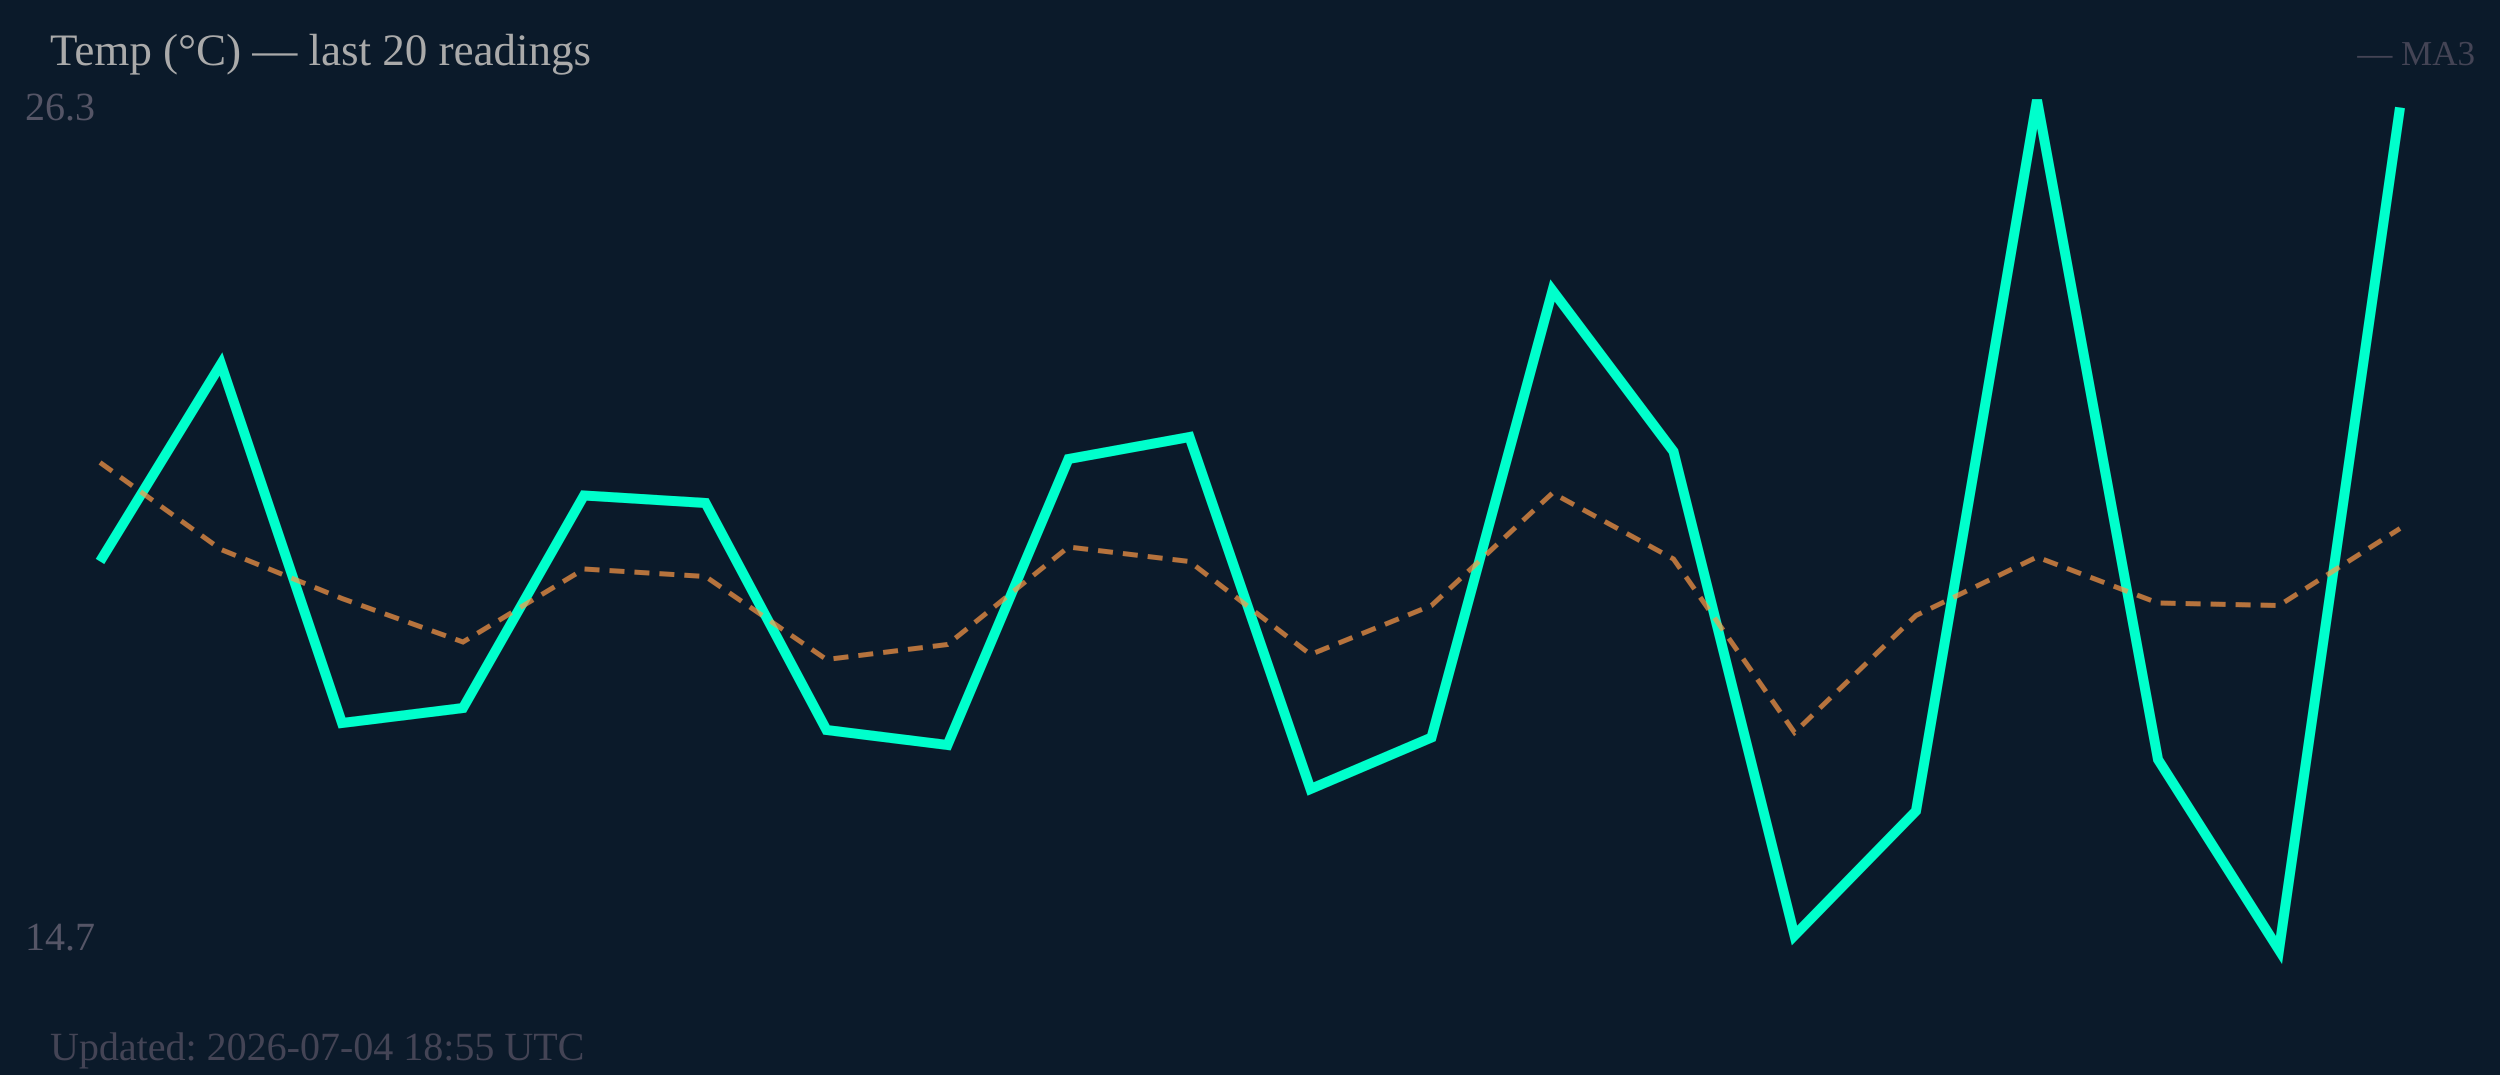
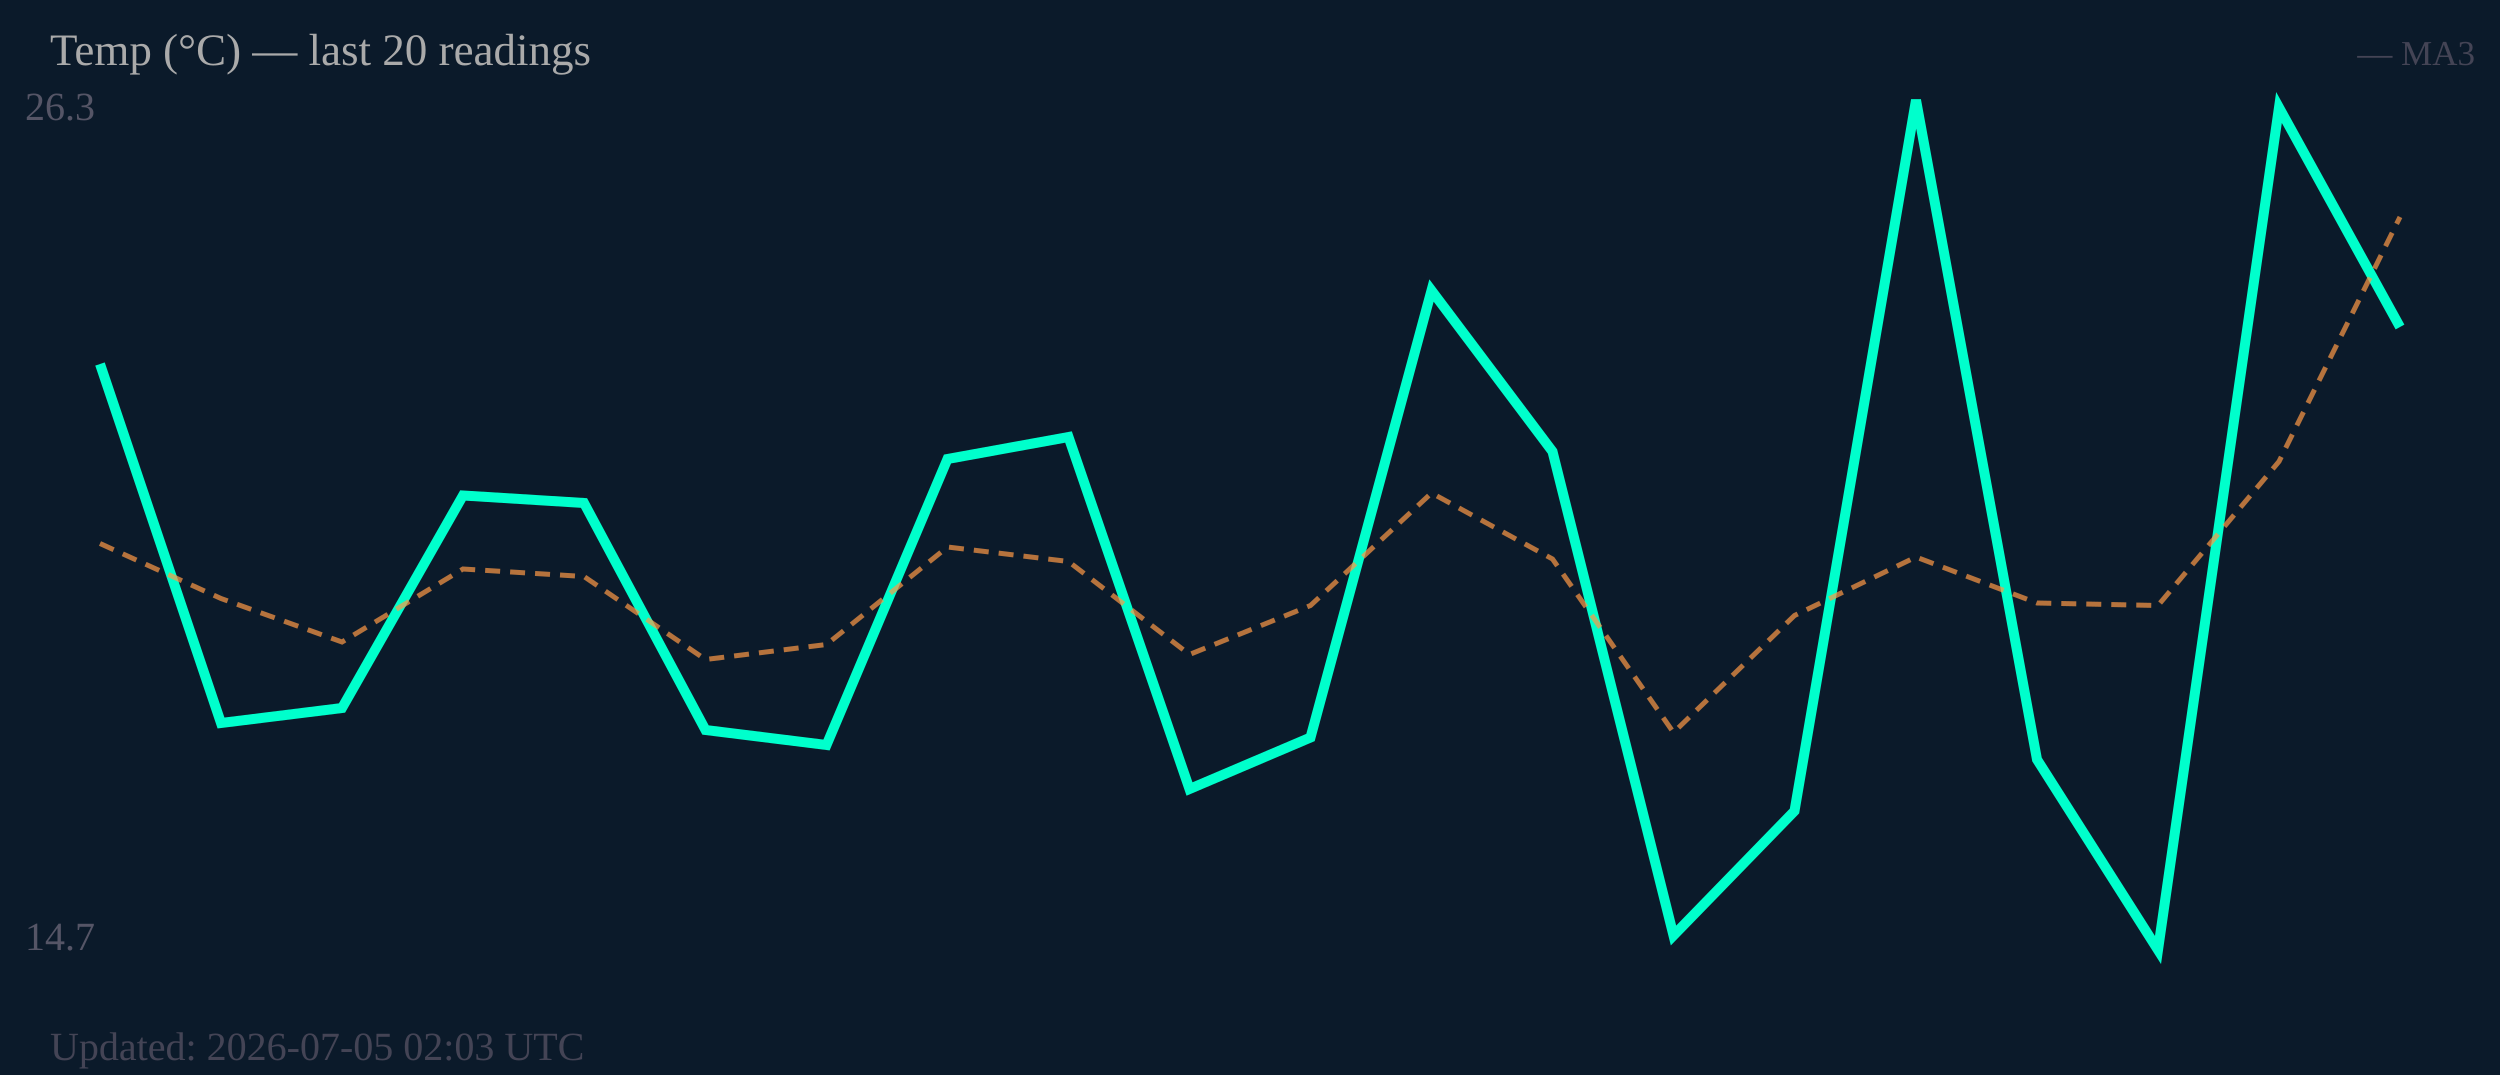
<svg xmlns="http://www.w3.org/2000/svg" width="500" height="215" viewBox="0 0 500 215">
  <rect width="500" height="215" fill="#0b1a2a" />
  <text x="5" y="24" font-size="8" fill="#556">26.3</text>
  <text x="5" y="190" font-size="8" fill="#556">14.7</text>
-   <polyline fill="none" stroke="#00ffcc" stroke-width="2" points="20.0,112.3 44.2,72.8 68.4,144.6 92.6,141.6 116.8,99.1 141.1,100.6 165.3,146.0 189.5,149.0 213.7,91.8 237.9,87.4 262.1,157.8 286.3,147.5 310.5,58.1 334.7,90.3 358.9,187.1 383.2,162.2 407.4,20.0 431.6,151.9 455.8,190.0 480.0,21.5" />
-   <polyline fill="none" stroke="#ff9944" stroke-width="1" stroke-dasharray="3,2" opacity="0.7" points="20.0,92.5 44.2,109.9 68.4,119.7 92.6,128.4 116.8,113.8 141.1,115.3 165.3,131.9 189.5,128.9 213.7,109.4 237.9,112.3 262.1,130.9 286.3,121.1 310.5,98.6 334.7,111.8 358.9,146.5 383.2,123.1 407.4,111.4 431.6,120.6 455.8,121.1 480.0,105.7" />
+   <polyline fill="none" stroke="#00ffcc" stroke-width="2" points="20.0,72.8 44.2,144.6 68.4,141.6 92.6,99.1 116.8,100.6 141.1,146.0 165.3,149.0 189.5,91.8 213.7,87.4 237.9,157.8 262.1,147.5 286.3,58.1 310.5,90.3 334.7,187.1 358.9,162.2 383.2,20.0 407.4,151.9 431.6,190.0 455.8,21.5 480.0,65.4" />
+   <polyline fill="none" stroke="#ff9944" stroke-width="1" stroke-dasharray="3,2" opacity="0.7" points="20.0,108.7 44.2,119.7 68.4,128.4 92.6,113.8 116.8,115.3 141.1,131.9 165.3,128.9 189.5,109.4 213.7,112.3 237.9,130.9 262.1,121.1 286.3,98.6 310.5,111.8 334.7,146.5 358.9,123.1 383.2,111.4 407.4,120.6 431.6,121.1 455.8,92.3 480.0,43.4" />
  <text x="10" y="13" font-size="9" fill="#aaa">Temp (°C) — last 20 readings</text>
  <text x="495" y="13" font-size="7" fill="#445" text-anchor="end">— MA3</text>
-   <text x="10" y="212" font-size="8" fill="#445">Updated: 2026-07-04 18:55 UTC</text>
+   <text x="10" y="212" font-size="8" fill="#445">Updated: 2026-07-05 02:03 UTC</text>
</svg>
